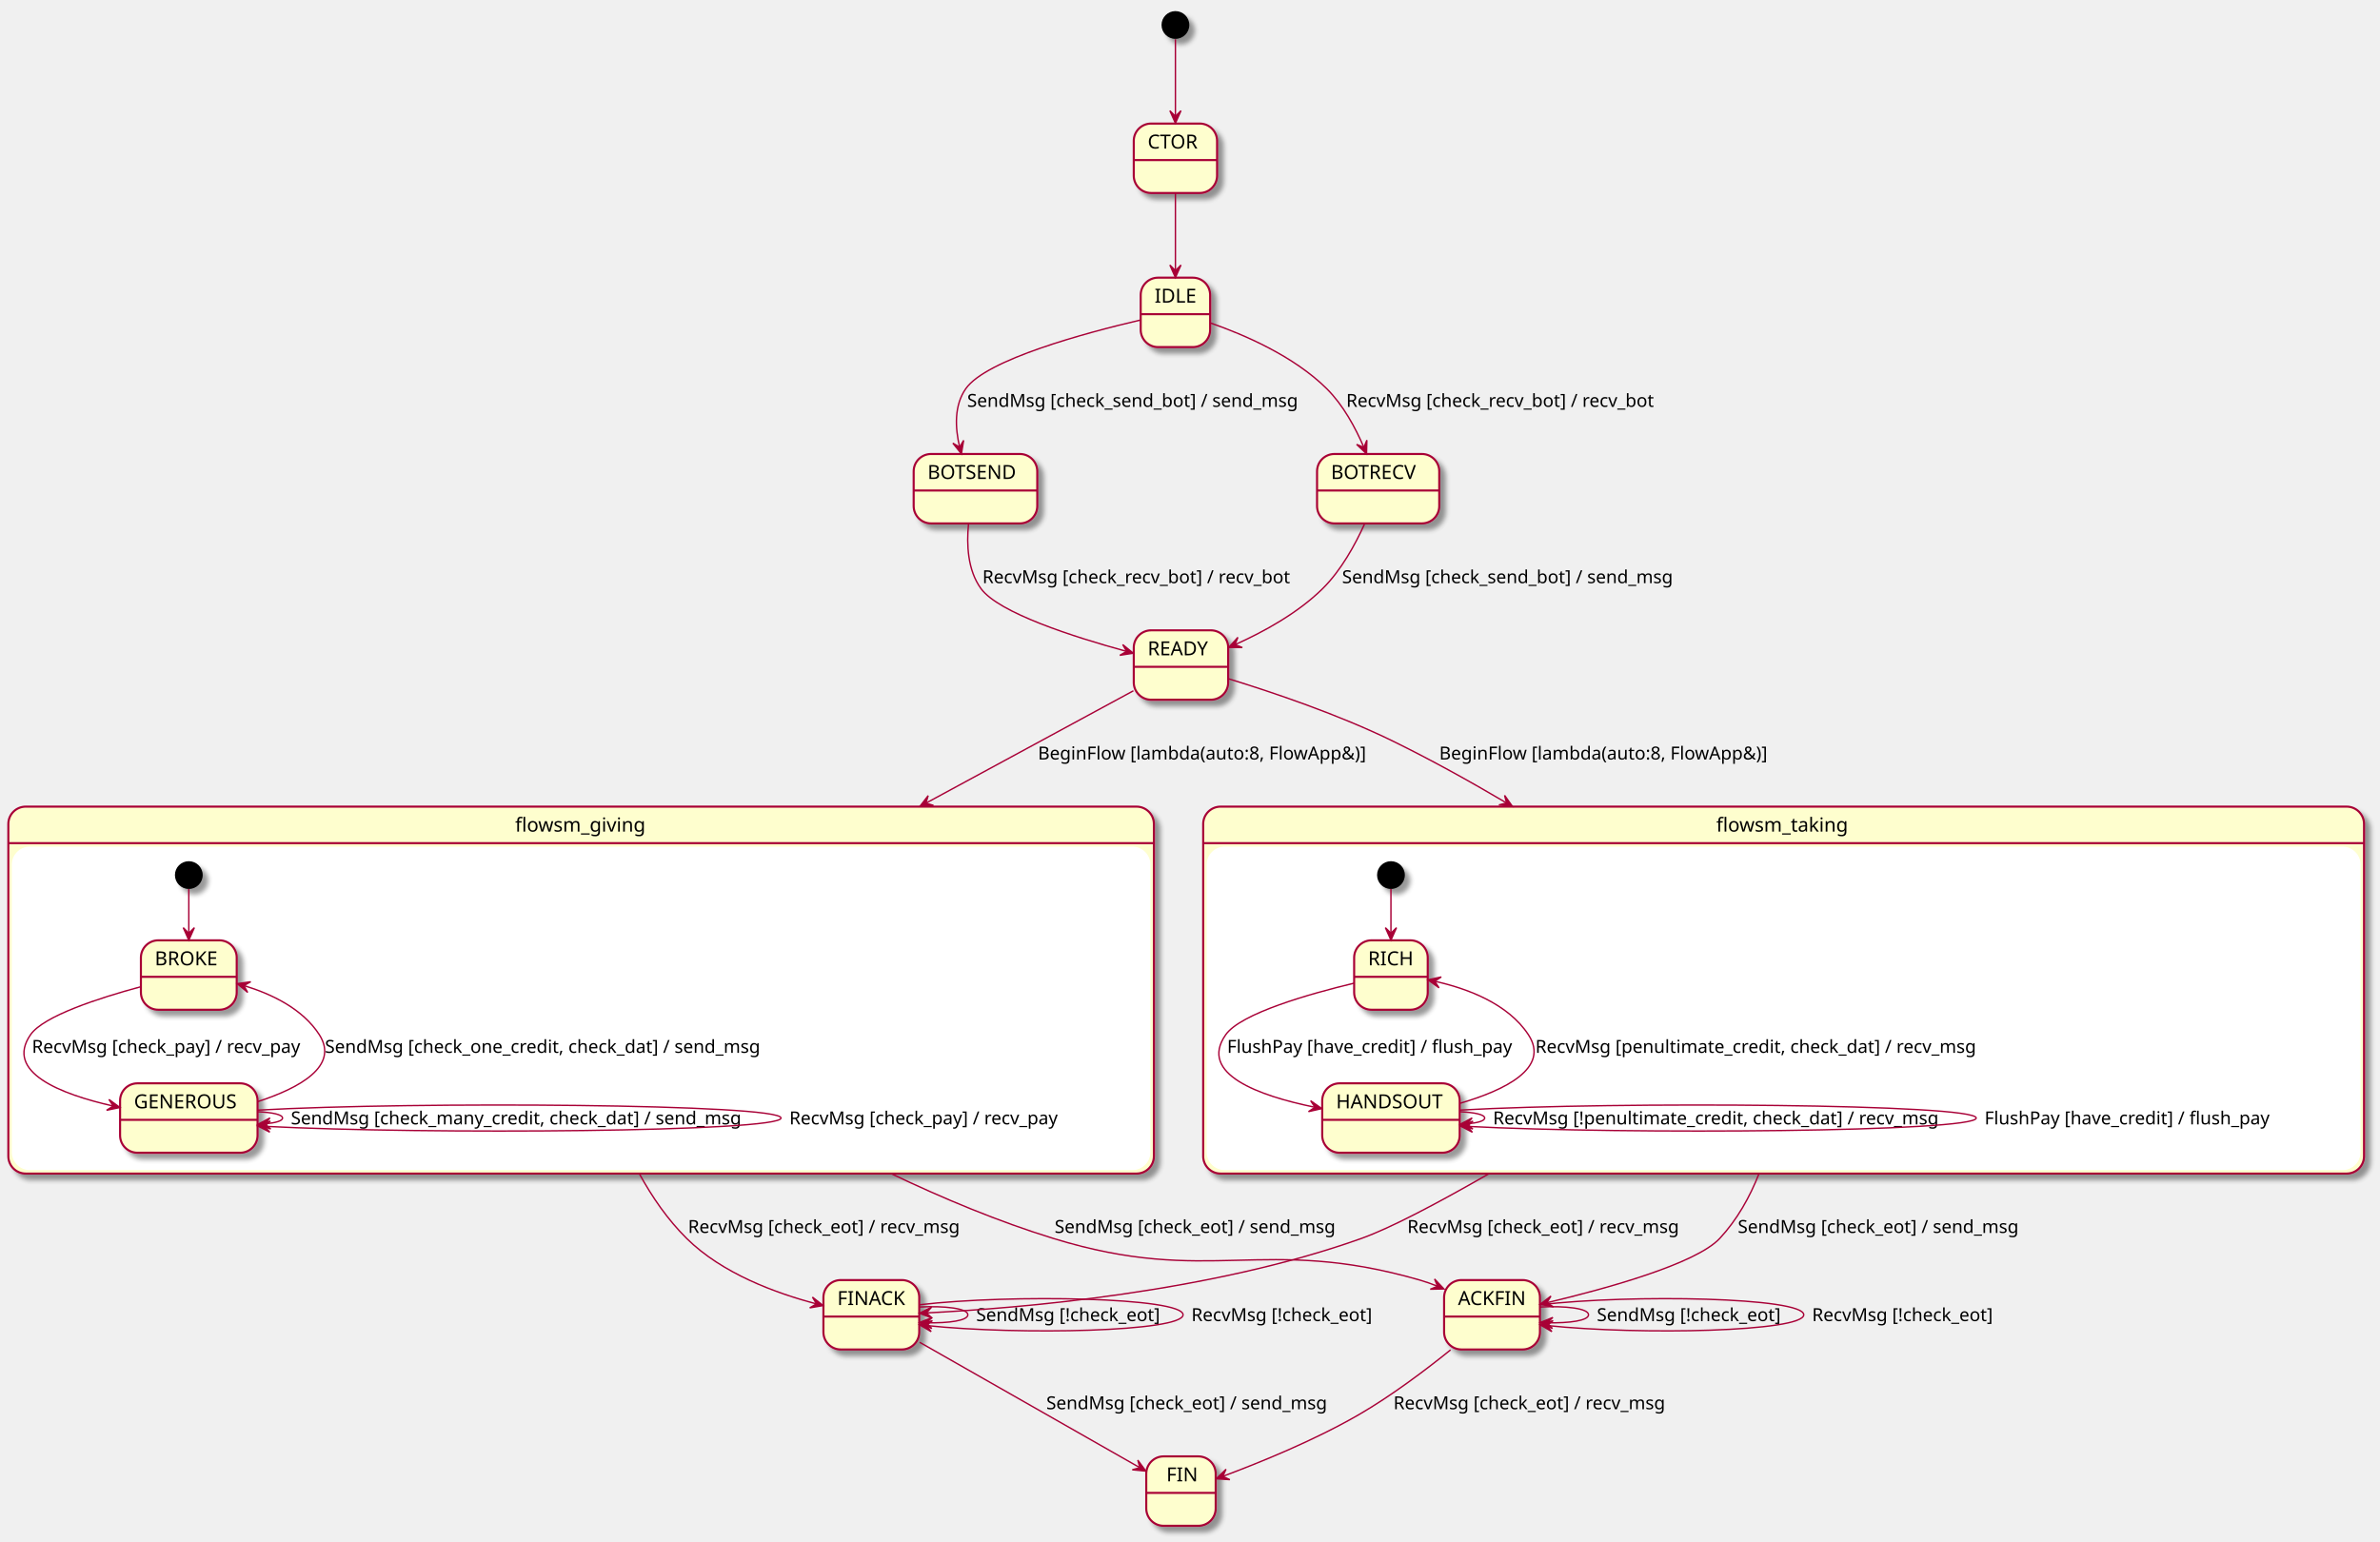
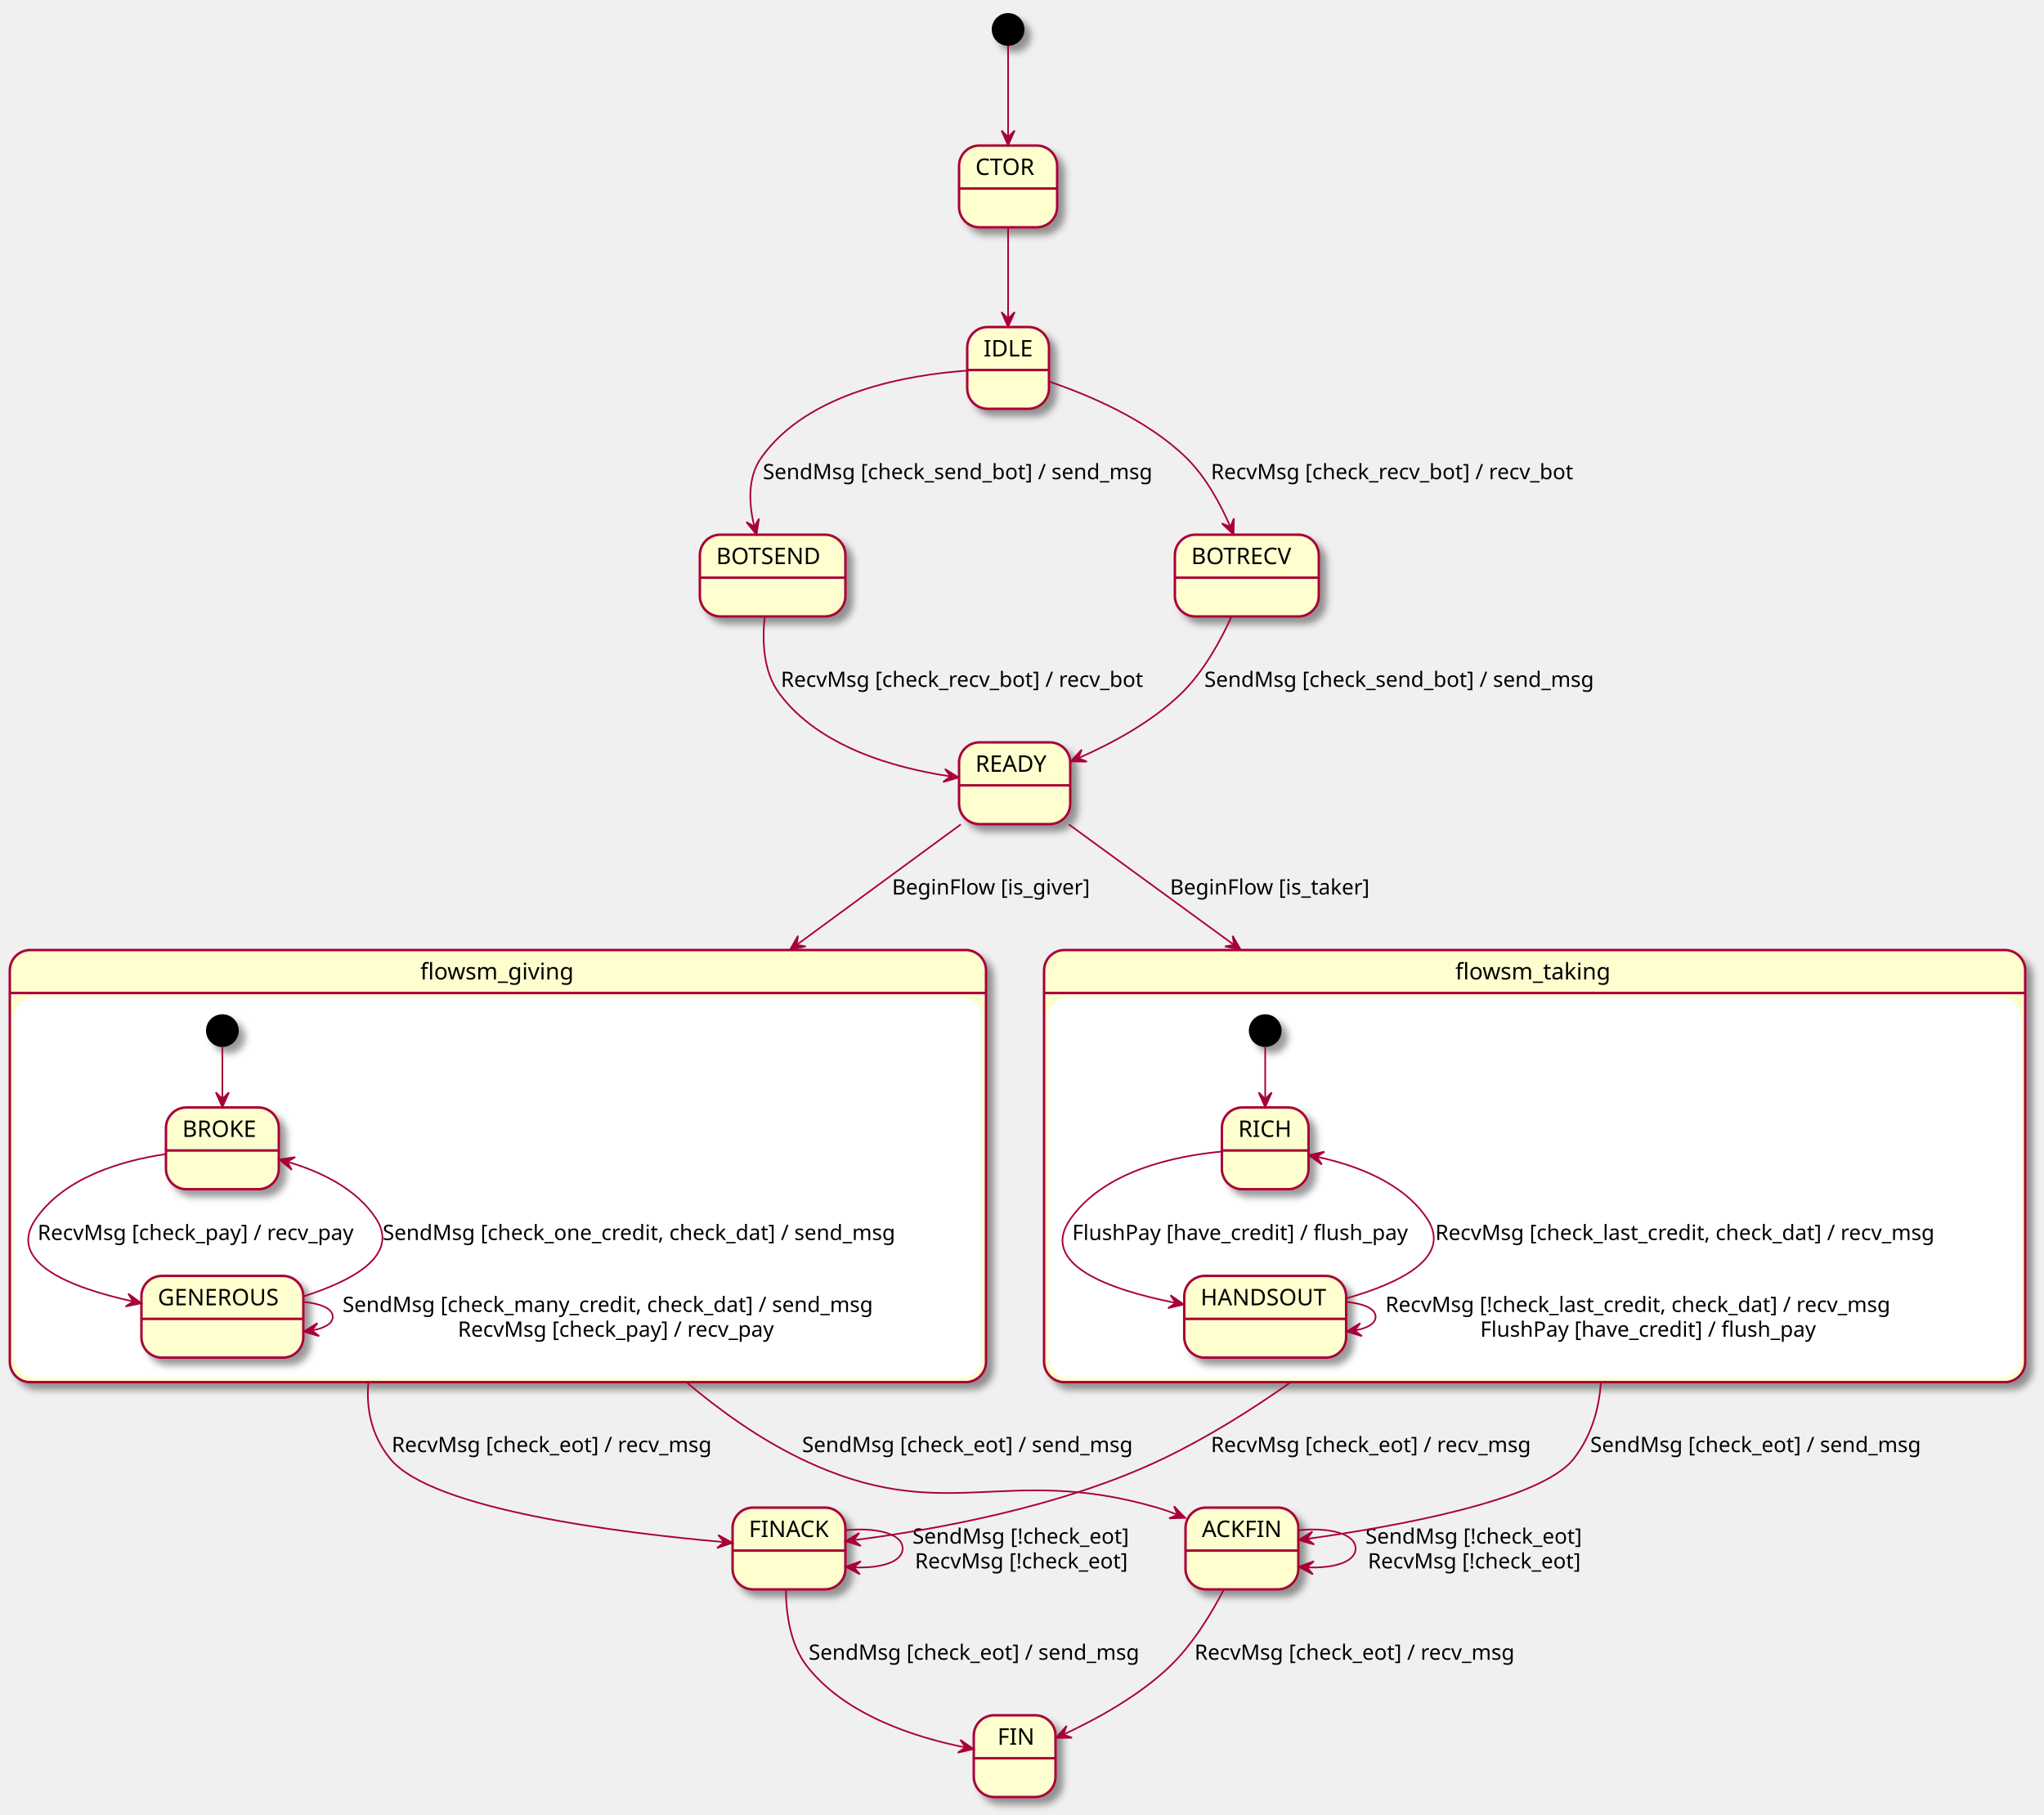
- <svg xmlns="http://www.w3.org/2000/svg" contentScriptType="application/ecmascript" contentStyleType="text/css" height="1110px" preserveAspectRatio="none" style="width:1714px;height:1110px;" version="1.1" viewBox="0 0 1714 1110" width="1714px" zoomAndPan="magnify">
+ <svg xmlns="http://www.w3.org/2000/svg" contentScriptType="application/ecmascript" contentStyleType="text/css" height="1110px" preserveAspectRatio="none" style="width:1250px;height:1110px;" version="1.1" viewBox="0 0 1250 1110" width="1250px" zoomAndPan="magnify">
  <defs>
-     <filter height="300%" id="f1aqvt05bvf37f" width="300%" x="-1" y="-1">
+     <filter height="300%" id="f1lobarn09f9cj" width="300%" x="-1" y="-1">
      <feGaussianBlur result="blurOut" stdDeviation="2.0" />
      <feColorMatrix in="blurOut" result="blurOut2" type="matrix" values="0 0 0 0 0 0 0 0 0 0 0 0 0 0 0 0 0 0 .4 0" />
      <feOffset dx="4.0" dy="4.0" in="blurOut2" result="blurOut3" />
      <feBlend in="SourceGraphic" in2="blurOut3" mode="normal" />
    </filter>
  </defs>
  <g>
-     <ellipse cx="846.5" cy="18" fill="#000000" filter="url(#f1aqvt05bvf37f)" rx="10" ry="10" style="stroke: none; stroke-width: 1.0;" />
-     <rect fill="#FEFECE" filter="url(#f1aqvt05bvf37f)" height="50" rx="12.5" ry="12.5" style="stroke: #A80036; stroke-width: 1.5;" width="60" x="816.5" y="89" />
-     <line style="stroke: #A80036; stroke-width: 1.5;" x1="816.5" x2="876.5" y1="115.297" y2="115.297" />
-     <text fill="#000000" font-family="sans-serif" font-size="14" lengthAdjust="spacingAndGlyphs" textLength="40" x="826.5" y="106.995">CTOR</text>
-     <rect fill="#FEFECE" filter="url(#f1aqvt05bvf37f)" height="50" rx="12.5" ry="12.5" style="stroke: #A80036; stroke-width: 1.5;" width="50" x="821.5" y="200" />
-     <line style="stroke: #A80036; stroke-width: 1.5;" x1="821.5" x2="871.5" y1="226.297" y2="226.297" />
-     <text fill="#000000" font-family="sans-serif" font-size="14" lengthAdjust="spacingAndGlyphs" textLength="30" x="831.5" y="217.995">IDLE</text>
-     <rect fill="#FEFECE" filter="url(#f1aqvt05bvf37f)" height="50" rx="12.5" ry="12.5" style="stroke: #A80036; stroke-width: 1.5;" width="89" x="658" y="327" />
-     <line style="stroke: #A80036; stroke-width: 1.5;" x1="658" x2="747" y1="353.297" y2="353.297" />
-     <text fill="#000000" font-family="sans-serif" font-size="14" lengthAdjust="spacingAndGlyphs" textLength="69" x="668" y="344.995">BOTSEND</text>
-     <rect fill="#FEFECE" filter="url(#f1aqvt05bvf37f)" height="50" rx="12.5" ry="12.5" style="stroke: #A80036; stroke-width: 1.5;" width="88" x="948.5" y="327" />
-     <line style="stroke: #A80036; stroke-width: 1.5;" x1="948.5" x2="1036.5" y1="353.297" y2="353.297" />
-     <text fill="#000000" font-family="sans-serif" font-size="14" lengthAdjust="spacingAndGlyphs" textLength="68" x="958.5" y="344.995">BOTRECV</text>
-     <rect fill="#FEFECE" filter="url(#f1aqvt05bvf37f)" height="50" rx="12.5" ry="12.5" style="stroke: #A80036; stroke-width: 1.5;" width="68" x="816.5" y="454" />
-     <line style="stroke: #A80036; stroke-width: 1.5;" x1="816.5" x2="884.5" y1="480.297" y2="480.297" />
-     <text fill="#000000" font-family="sans-serif" font-size="14" lengthAdjust="spacingAndGlyphs" textLength="48" x="826.5" y="471.995">READY</text>
-     <rect fill="#FEFECE" filter="url(#f1aqvt05bvf37f)" height="50" rx="12.5" ry="12.5" style="stroke: #A80036; stroke-width: 1.5;" width="69" x="593" y="922" />
-     <line style="stroke: #A80036; stroke-width: 1.5;" x1="593" x2="662" y1="948.297" y2="948.297" />
-     <text fill="#000000" font-family="sans-serif" font-size="14" lengthAdjust="spacingAndGlyphs" textLength="49" x="603" y="939.995">FINACK</text>
-     <rect fill="#FEFECE" filter="url(#f1aqvt05bvf37f)" height="50" rx="12.5" ry="12.5" style="stroke: #A80036; stroke-width: 1.5;" width="50" x="825.5" y="1049" />
-     <line style="stroke: #A80036; stroke-width: 1.5;" x1="825.5" x2="875.5" y1="1075.297" y2="1075.297" />
-     <text fill="#000000" font-family="sans-serif" font-size="14" lengthAdjust="spacingAndGlyphs" textLength="21" x="840" y="1066.995">FIN</text>
-     <rect fill="#FEFECE" filter="url(#f1aqvt05bvf37f)" height="50" rx="12.5" ry="12.5" style="stroke: #A80036; stroke-width: 1.5;" width="69" x="1040" y="922" />
-     <line style="stroke: #A80036; stroke-width: 1.5;" x1="1040" x2="1109" y1="948.297" y2="948.297" />
-     <text fill="#000000" font-family="sans-serif" font-size="14" lengthAdjust="spacingAndGlyphs" textLength="49" x="1050" y="939.995">ACKFIN</text>
-     <rect fill="#FEFECE" filter="url(#f1aqvt05bvf37f)" height="264.297" rx="12.5" ry="12.5" style="stroke: #A80036; stroke-width: 1.5;" width="825" x="6" y="581" />
-     <rect fill="#FFFFFF" height="232" rx="12.5" ry="12.5" style="stroke: #FFFFFF; stroke-width: 1.0;" width="819" x="9" y="610.297" />
-     <line style="stroke: #A80036; stroke-width: 1.5;" x1="6" x2="831" y1="607.297" y2="607.297" />
-     <text fill="#000000" font-family="sans-serif" font-size="14" lengthAdjust="spacingAndGlyphs" textLength="95" x="371" y="598.995">flowsm_giving</text>
-     <ellipse cx="135.976" cy="630.297" fill="#000000" filter="url(#f1aqvt05bvf37f)" rx="10" ry="10" style="stroke: none; stroke-width: 1.0;" />
-     <rect fill="#FEFECE" filter="url(#f1aqvt05bvf37f)" height="50" rx="12.5" ry="12.5" style="stroke: #A80036; stroke-width: 1.5;" width="69" x="101.476" y="677.297" />
-     <line style="stroke: #A80036; stroke-width: 1.5;" x1="101.476" x2="170.476" y1="703.594" y2="703.594" />
-     <text fill="#000000" font-family="sans-serif" font-size="14" lengthAdjust="spacingAndGlyphs" textLength="49" x="111.476" y="695.292">BROKE</text>
-     <rect fill="#FEFECE" filter="url(#f1aqvt05bvf37f)" height="50" rx="12.5" ry="12.5" style="stroke: #A80036; stroke-width: 1.5;" width="99" x="86.476" y="780.297" />
-     <line style="stroke: #A80036; stroke-width: 1.5;" x1="86.476" x2="185.476" y1="806.594" y2="806.594" />
-     <text fill="#000000" font-family="sans-serif" font-size="14" lengthAdjust="spacingAndGlyphs" textLength="79" x="96.476" y="798.292">GENEROUS</text>
-     <path d="M135.976,640.308 C135.976,648.551 135.976,660.687 135.976,672.04 " fill="none" id="*start*flowsm_giving-&gt;BROKE" style="stroke: #A80036; stroke-width: 1.0;" />
-     <polygon fill="#A80036" points="135.976,677.184,139.976,668.184,135.976,672.184,131.976,668.184,135.976,677.184" style="stroke: #A80036; stroke-width: 1.0;" />
-     <path d="M101.388,710.721 C71.383,718.811 31.331,731.77 21.976,745.297 C3.288,772.32 43.588,788.087 81.33,796.617 " fill="none" id="BROKE-&gt;GENEROUS" style="stroke: #A80036; stroke-width: 1.0;" />
-     <polygon fill="#A80036" points="86.392,797.723,78.453,791.895,81.508,796.656,76.746,799.711,86.392,797.723" style="stroke: #A80036; stroke-width: 1.0;" />
-     <text fill="#000000" font-family="sans-serif" font-size="13" lengthAdjust="spacingAndGlyphs" textLength="206" x="22.976" y="758.364">RecvMsg [check_pay] / recv_pay</text>
-     <path d="M185.727,793.448 C215.347,783.797 244.571,768.022 229.976,745.297 C217.997,726.644 195.691,715.98 175.814,709.938 " fill="none" id="GENEROUS-&gt;BROKE" style="stroke: #A80036; stroke-width: 1.0;" />
-     <polygon fill="#A80036" points="170.82,708.5,178.361,714.835,175.625,709.884,180.576,707.148,170.82,708.5" style="stroke: #A80036; stroke-width: 1.0;" />
-     <text fill="#000000" font-family="sans-serif" font-size="13" lengthAdjust="spacingAndGlyphs" textLength="335" x="233.976" y="758.364">SendMsg [check_one_credit, check_dat] / send_msg</text>
-     <path d="M185.722,800.774 C196.049,801.25 203.476,802.758 203.476,805.297 C203.476,807.4 198.383,808.795 190.767,809.483 " fill="none" id="GENEROUS-&gt;GENEROUS" style="stroke: #A80036; stroke-width: 1.0;" />
-     <polygon fill="#A80036" points="185.722,809.82,194.968,813.211,190.71,809.486,194.435,805.229,185.722,809.82" style="stroke: #A80036; stroke-width: 1.0;" />
-     <text fill="#000000" font-family="sans-serif" font-size="13" lengthAdjust="spacingAndGlyphs" textLength="347" x="209.476" y="809.864">SendMsg [check_many_credit, check_dat] / send_msg</text>
-     <path d="M185.509,799.607 C299.102,793.232 562.476,795.128 562.476,805.297 C562.476,815.316 306.762,817.305 190.596,811.262 " fill="none" id="GENEROUS-&gt;GENEROUS-1" style="stroke: #A80036; stroke-width: 1.0;" />
-     <polygon fill="#A80036" points="185.509,810.987,194.28,815.467,190.502,811.257,194.712,807.478,185.509,810.987" style="stroke: #A80036; stroke-width: 1.0;" />
-     <text fill="#000000" font-family="sans-serif" font-size="13" lengthAdjust="spacingAndGlyphs" textLength="206" x="568.476" y="809.864">RecvMsg [check_pay] / recv_pay</text>
-     <rect fill="#FEFECE" filter="url(#f1aqvt05bvf37f)" height="264.297" rx="12.5" ry="12.5" style="stroke: #A80036; stroke-width: 1.5;" width="836" x="866.5" y="581" />
-     <rect fill="#FFFFFF" height="232" rx="12.5" ry="12.5" style="stroke: #FFFFFF; stroke-width: 1.0;" width="830" x="869.5" y="610.297" />
-     <line style="stroke: #A80036; stroke-width: 1.5;" x1="866.5" x2="1702.5" y1="607.297" y2="607.297" />
-     <text fill="#000000" font-family="sans-serif" font-size="14" lengthAdjust="spacingAndGlyphs" textLength="97" x="1236" y="598.995">flowsm_taking</text>
-     <ellipse cx="1001.716" cy="630.297" fill="#000000" filter="url(#f1aqvt05bvf37f)" rx="10" ry="10" style="stroke: none; stroke-width: 1.0;" />
-     <rect fill="#FEFECE" filter="url(#f1aqvt05bvf37f)" height="50" rx="12.5" ry="12.5" style="stroke: #A80036; stroke-width: 1.5;" width="53" x="975.216" y="677.297" />
-     <line style="stroke: #A80036; stroke-width: 1.5;" x1="975.216" x2="1028.216" y1="703.594" y2="703.594" />
-     <text fill="#000000" font-family="sans-serif" font-size="14" lengthAdjust="spacingAndGlyphs" textLength="33" x="985.216" y="695.292">RICH</text>
-     <rect fill="#FEFECE" filter="url(#f1aqvt05bvf37f)" height="50" rx="12.5" ry="12.5" style="stroke: #A80036; stroke-width: 1.5;" width="99" x="952.216" y="780.297" />
-     <line style="stroke: #A80036; stroke-width: 1.5;" x1="952.216" x2="1051.216" y1="806.594" y2="806.594" />
-     <text fill="#000000" font-family="sans-serif" font-size="14" lengthAdjust="spacingAndGlyphs" textLength="79" x="962.216" y="798.292">HANDSOUT</text>
-     <path d="M1001.716,640.308 C1001.716,648.551 1001.716,660.687 1001.716,672.04 " fill="none" id="*start*flowsm_taking-&gt;RICH" style="stroke: #A80036; stroke-width: 1.0;" />
-     <polygon fill="#A80036" points="1001.716,677.184,1005.716,668.184,1001.716,672.184,997.716,668.184,1001.716,677.184" style="stroke: #A80036; stroke-width: 1.0;" />
-     <path d="M975.193,708.153 C943.557,715.739 893.57,729.834 882.716,745.297 C862.87,773.57 906.645,789.273 946.585,797.451 " fill="none" id="RICH-&gt;HANDSOUT" style="stroke: #A80036; stroke-width: 1.0;" />
-     <polygon fill="#A80036" points="951.936,798.507,943.881,792.839,947.03,797.538,942.331,800.688,951.936,798.507" style="stroke: #A80036; stroke-width: 1.0;" />
-     <text fill="#000000" font-family="sans-serif" font-size="13" lengthAdjust="spacingAndGlyphs" textLength="216" x="883.716" y="758.364">FlushPay [have_credit] / flush_pay</text>
-     <path d="M1051.433,794.691 C1083.511,785.345 1116.534,769.412 1100.716,745.297 C1085.906,722.718 1056.401,711.933 1033.437,706.82 " fill="none" id="HANDSOUT-&gt;RICH" style="stroke: #A80036; stroke-width: 1.0;" />
-     <polygon fill="#A80036" points="1028.348,705.754,1036.336,711.514,1033.241,706.779,1037.976,703.684,1028.348,705.754" style="stroke: #A80036; stroke-width: 1.0;" />
-     <text fill="#000000" font-family="sans-serif" font-size="13" lengthAdjust="spacingAndGlyphs" textLength="337" x="1105.716" y="758.364">RecvMsg [penultimate_credit, check_dat] / recv_msg</text>
-     <path d="M1051.461,800.774 C1061.789,801.25 1069.216,802.758 1069.216,805.297 C1069.216,807.4 1064.123,808.795 1056.507,809.483 " fill="none" id="HANDSOUT-&gt;HANDSOUT" style="stroke: #A80036; stroke-width: 1.0;" />
-     <polygon fill="#A80036" points="1051.461,809.82,1060.708,813.211,1056.45,809.486,1060.175,805.229,1051.461,809.82" style="stroke: #A80036; stroke-width: 1.0;" />
-     <text fill="#000000" font-family="sans-serif" font-size="13" lengthAdjust="spacingAndGlyphs" textLength="342" x="1075.216" y="809.864">RecvMsg [!penultimate_credit, check_dat] / recv_msg</text>
-     <path d="M1051.604,799.561 C1164.398,793.241 1423.216,795.153 1423.216,805.297 C1423.216,815.292 1171.925,817.295 1056.653,811.305 " fill="none" id="HANDSOUT-&gt;HANDSOUT-1" style="stroke: #A80036; stroke-width: 1.0;" />
-     <polygon fill="#A80036" points="1051.604,811.033,1060.375,815.512,1056.597,811.302,1060.806,807.523,1051.604,811.033" style="stroke: #A80036; stroke-width: 1.0;" />
-     <text fill="#000000" font-family="sans-serif" font-size="13" lengthAdjust="spacingAndGlyphs" textLength="216" x="1429.216" y="809.864">FlushPay [have_credit] / flush_pay</text>
-     <path d="M846.5,28.274 C846.5,41.361 846.5,64.555 846.5,83.521 " fill="none" id="*start-&gt;CTOR" style="stroke: #A80036; stroke-width: 1.0;" />
-     <polygon fill="#A80036" points="846.5,88.746,850.5,79.746,846.5,83.746,842.5,79.746,846.5,88.746" style="stroke: #A80036; stroke-width: 1.0;" />
-     <path d="M846.5,139.188 C846.5,155.65 846.5,177.246 846.5,194.654 " fill="none" id="CTOR-&gt;IDLE" style="stroke: #A80036; stroke-width: 1.0;" />
-     <polygon fill="#A80036" points="846.5,199.912,850.5,190.912,846.5,194.912,842.5,190.912,846.5,199.912" style="stroke: #A80036; stroke-width: 1.0;" />
-     <path d="M821.197,230.54 C782.176,239.654 710.26,258.915 695.5,280 C687.097,292.004 687.807,308.021 691.069,321.9 " fill="none" id="IDLE-&gt;BOTSEND" style="stroke: #A80036; stroke-width: 1.0;" />
-     <polygon fill="#A80036" points="692.375,326.906,693.974,317.188,691.113,322.067,686.233,319.206,692.375,326.906" style="stroke: #A80036; stroke-width: 1.0;" />
-     <text fill="#000000" font-family="sans-serif" font-size="13" lengthAdjust="spacingAndGlyphs" textLength="254" x="696.5" y="293.067">SendMsg [check_send_bot] / send_msg</text>
-     <path d="M871.741,232.637 C895.782,240.986 931.732,256.407 955.5,280 C967.329,291.742 976.139,308.056 982.188,322.187 " fill="none" id="IDLE-&gt;BOTRECV" style="stroke: #A80036; stroke-width: 1.0;" />
-     <polygon fill="#A80036" points="984.134,326.886,984.385,317.04,982.221,322.266,976.994,320.101,984.134,326.886" style="stroke: #A80036; stroke-width: 1.0;" />
-     <text fill="#000000" font-family="sans-serif" font-size="13" lengthAdjust="spacingAndGlyphs" textLength="236" x="969.5" y="293.067">RecvMsg [check_recv_bot] / recv_bot</text>
-     <path d="M697.512,377.261 C696.008,392.212 696.828,410.755 706.5,424 C719.225,441.426 773.058,458.722 811.16,469.137 " fill="none" id="BOTSEND-&gt;READY" style="stroke: #A80036; stroke-width: 1.0;" />
-     <polygon fill="#A80036" points="816.192,470.498,808.548,464.287,811.365,469.193,806.46,472.01,816.192,470.498" style="stroke: #A80036; stroke-width: 1.0;" />
-     <text fill="#000000" font-family="sans-serif" font-size="13" lengthAdjust="spacingAndGlyphs" textLength="236" x="707.5" y="420.067">RecvMsg [check_recv_bot] / recv_bot</text>
-     <path d="M982.736,377.32 C975.991,392.293 965.829,410.838 952.5,424 C934.666,441.611 910.035,455.106 889.445,464.321 " fill="none" id="BOTRECV-&gt;READY" style="stroke: #A80036; stroke-width: 1.0;" />
-     <polygon fill="#A80036" points="884.847,466.339,894.696,466.385,889.426,464.329,891.481,459.059,884.847,466.339" style="stroke: #A80036; stroke-width: 1.0;" />
-     <text fill="#000000" font-family="sans-serif" font-size="13" lengthAdjust="spacingAndGlyphs" textLength="254" x="966.5" y="420.067">SendMsg [check_send_bot] / send_msg</text>
-     <path d="M662.187,941.409 C680.45,940.505 697,942.368 697,947 C697,951.198 683.408,953.122 667.266,952.772 " fill="none" id="FINACK-&gt;FINACK" style="stroke: #A80036; stroke-width: 1.0;" />
-     <polygon fill="#A80036" points="662.187,952.591,671.038,956.91,667.184,952.769,671.324,948.915,662.187,952.591" style="stroke: #A80036; stroke-width: 1.0;" />
-     <text fill="#000000" font-family="sans-serif" font-size="13" lengthAdjust="spacingAndGlyphs" textLength="143" x="703" y="951.567">SendMsg [!check_eot]</text>
-     <path d="M662.104,939.803 C727.991,932.068 852,934.467 852,947 C852,959.215 734.209,961.804 667.232,954.766 " fill="none" id="FINACK-&gt;FINACK-1" style="stroke: #A80036; stroke-width: 1.0;" />
-     <polygon fill="#A80036" points="662.104,954.197,670.607,959.166,667.073,954.749,671.49,951.215,662.104,954.197" style="stroke: #A80036; stroke-width: 1.0;" />
-     <text fill="#000000" font-family="sans-serif" font-size="13" lengthAdjust="spacingAndGlyphs" textLength="140" x="858" y="951.567">RecvMsg [!check_eot]</text>
-     <path d="M662.344,966.844 C705.956,991.681 779.895,1033.79 820.897,1057.141 " fill="none" id="FINACK-&gt;FIN" style="stroke: #A80036; stroke-width: 1.0;" />
-     <polygon fill="#A80036" points="825.245,1059.617,819.404,1051.687,820.9,1057.142,815.444,1058.639,825.245,1059.617" style="stroke: #A80036; stroke-width: 1.0;" />
-     <text fill="#000000" font-family="sans-serif" font-size="13" lengthAdjust="spacingAndGlyphs" textLength="216" x="753.5" y="1015.067">SendMsg [check_eot] / send_msg</text>
-     <path d="M1109.187,941.409 C1127.45,940.505 1144,942.368 1144,947 C1144,951.198 1130.408,953.122 1114.266,952.772 " fill="none" id="ACKFIN-&gt;ACKFIN" style="stroke: #A80036; stroke-width: 1.0;" />
-     <polygon fill="#A80036" points="1109.187,952.591,1118.038,956.91,1114.184,952.769,1118.324,948.915,1109.187,952.591" style="stroke: #A80036; stroke-width: 1.0;" />
-     <text fill="#000000" font-family="sans-serif" font-size="13" lengthAdjust="spacingAndGlyphs" textLength="143" x="1150" y="951.567">SendMsg [!check_eot]</text>
-     <path d="M1109.104,939.803 C1174.991,932.068 1299,934.467 1299,947 C1299,959.215 1181.209,961.804 1114.232,954.766 " fill="none" id="ACKFIN-&gt;ACKFIN-1" style="stroke: #A80036; stroke-width: 1.0;" />
-     <polygon fill="#A80036" points="1109.104,954.197,1117.607,959.166,1114.073,954.749,1118.49,951.215,1109.104,954.197" style="stroke: #A80036; stroke-width: 1.0;" />
-     <text fill="#000000" font-family="sans-serif" font-size="13" lengthAdjust="spacingAndGlyphs" textLength="140" x="1305" y="951.567">RecvMsg [!check_eot]</text>
-     <path d="M1044.66,972.297 C1026.33,987.078 1001.94,1005.433 978.5,1019 C946.575,1037.477 907.26,1053.459 880.691,1063.361 " fill="none" id="ACKFIN-&gt;FIN" style="stroke: #A80036; stroke-width: 1.0;" />
-     <polygon fill="#A80036" points="875.883,1065.138,885.712,1065.77,880.573,1063.405,882.938,1058.266,875.883,1065.138" style="stroke: #A80036; stroke-width: 1.0;" />
-     <text fill="#000000" font-family="sans-serif" font-size="13" lengthAdjust="spacingAndGlyphs" textLength="209" x="1003.5" y="1015.067">RecvMsg [check_eot] / recv_msg</text>
-     <path d="M816.241,497.557 C782.058,516.073 726.231,546.313 667.067,578.359 " fill="none" id="READY-&gt;flowsm_giving" style="stroke: #A80036; stroke-width: 1.0;" />
-     <polygon fill="#A80036" points="662.437,580.867,672.256,580.098,666.833,578.486,668.445,573.064,662.437,580.867" style="stroke: #A80036; stroke-width: 1.0;" />
-     <text fill="#000000" font-family="sans-serif" font-size="13" lengthAdjust="spacingAndGlyphs" textLength="247" x="747.5" y="547.067">BeginFlow [lambda(auto:8, FlowApp&amp;)]</text>
-     <path d="M884.507,488.835 C916.11,498.527 964.095,514.666 1003.5,534 C1030.487,547.241 1058.097,562.483 1084.966,578.368 " fill="none" id="READY-&gt;flowsm_taking" style="stroke: #A80036; stroke-width: 1.0;" />
-     <polygon fill="#A80036" points="1089.271,580.923,1083.573,572.89,1084.971,578.371,1079.49,579.77,1089.271,580.923" style="stroke: #A80036; stroke-width: 1.0;" />
-     <text fill="#000000" font-family="sans-serif" font-size="13" lengthAdjust="spacingAndGlyphs" textLength="247" x="1036.5" y="547.067">BeginFlow [lambda(auto:8, FlowApp&amp;)]</text>
-     <path d="M641.165,845.053 C679.302,863.314 719.293,879.92 758.5,892 C871.353,926.771 909.032,889.292 1022.5,922 C1026.651,923.197 1030.879,924.699 1035.04,926.371 " fill="none" id="flowsm_giving-&gt;ACKFIN" style="stroke: #A80036; stroke-width: 1.0;" />
-     <polygon fill="#A80036" points="1039.886,928.404,1033.133,921.234,1035.275,926.47,1030.039,928.611,1039.886,928.404" style="stroke: #A80036; stroke-width: 1.0;" />
-     <text fill="#000000" font-family="sans-serif" font-size="13" lengthAdjust="spacingAndGlyphs" textLength="216" x="759.5" y="888.067">SendMsg [check_eot] / send_msg</text>
-     <path d="M460.339,845.233 C469.677,862.357 480.949,878.575 494.5,892 C520.006,917.268 558.78,931.498 587.892,939.12 " fill="none" id="flowsm_giving-&gt;FINACK" style="stroke: #A80036; stroke-width: 1.0;" />
-     <polygon fill="#A80036" points="592.843,940.378,585.105,934.285,587.997,939.147,583.135,942.039,592.843,940.378" style="stroke: #A80036; stroke-width: 1.0;" />
-     <text fill="#000000" font-family="sans-serif" font-size="13" lengthAdjust="spacingAndGlyphs" textLength="209" x="495.5" y="888.067">RecvMsg [check_eot] / recv_msg</text>
-     <path d="M1266.91,845.057 C1260.149,862.309 1250.958,878.61 1238.5,892 C1221.447,910.328 1157.047,928.111 1114.203,938.285 " fill="none" id="flowsm_taking-&gt;ACKFIN" style="stroke: #A80036; stroke-width: 1.0;" />
-     <polygon fill="#A80036" points="1109.09,939.488,1118.767,941.321,1113.957,938.343,1116.935,933.533,1109.09,939.488" style="stroke: #A80036; stroke-width: 1.0;" />
-     <text fill="#000000" font-family="sans-serif" font-size="13" lengthAdjust="spacingAndGlyphs" textLength="216" x="1251.5" y="888.067">SendMsg [check_eot] / send_msg</text>
-     <path d="M1072.831,845.098 C1035.315,866.685 1001.55,884.474 980.5,892 C871.497,930.971 733.806,942.352 667.194,945.658 " fill="none" id="flowsm_taking-&gt;FINACK" style="stroke: #A80036; stroke-width: 1.0;" />
-     <polygon fill="#A80036" points="662.134,945.9,671.316,949.465,667.129,945.661,670.933,941.474,662.134,945.9" style="stroke: #A80036; stroke-width: 1.0;" />
-     <text fill="#000000" font-family="sans-serif" font-size="13" lengthAdjust="spacingAndGlyphs" textLength="209" x="1013.5" y="888.067">RecvMsg [check_eot] / recv_msg</text>
+     <ellipse cx="616.5" cy="18" fill="#000000" filter="url(#f1lobarn09f9cj)" rx="10" ry="10" style="stroke: none; stroke-width: 1.0;" />
+     <rect fill="#FEFECE" filter="url(#f1lobarn09f9cj)" height="50" rx="12.5" ry="12.5" style="stroke: #A80036; stroke-width: 1.5;" width="60" x="586.5" y="89" />
+     <line style="stroke: #A80036; stroke-width: 1.5;" x1="586.5" x2="646.5" y1="115.297" y2="115.297" />
+     <text fill="#000000" font-family="sans-serif" font-size="14" lengthAdjust="spacingAndGlyphs" textLength="40" x="596.5" y="106.995">CTOR</text>
+     <rect fill="#FEFECE" filter="url(#f1lobarn09f9cj)" height="50" rx="12.5" ry="12.5" style="stroke: #A80036; stroke-width: 1.5;" width="50" x="591.5" y="200" />
+     <line style="stroke: #A80036; stroke-width: 1.5;" x1="591.5" x2="641.5" y1="226.297" y2="226.297" />
+     <text fill="#000000" font-family="sans-serif" font-size="14" lengthAdjust="spacingAndGlyphs" textLength="30" x="601.5" y="217.995">IDLE</text>
+     <rect fill="#FEFECE" filter="url(#f1lobarn09f9cj)" height="50" rx="12.5" ry="12.5" style="stroke: #A80036; stroke-width: 1.5;" width="89" x="428" y="327" />
+     <line style="stroke: #A80036; stroke-width: 1.5;" x1="428" x2="517" y1="353.297" y2="353.297" />
+     <text fill="#000000" font-family="sans-serif" font-size="14" lengthAdjust="spacingAndGlyphs" textLength="69" x="438" y="344.995">BOTSEND</text>
+     <rect fill="#FEFECE" filter="url(#f1lobarn09f9cj)" height="50" rx="12.5" ry="12.5" style="stroke: #A80036; stroke-width: 1.5;" width="88" x="718.5" y="327" />
+     <line style="stroke: #A80036; stroke-width: 1.5;" x1="718.5" x2="806.5" y1="353.297" y2="353.297" />
+     <text fill="#000000" font-family="sans-serif" font-size="14" lengthAdjust="spacingAndGlyphs" textLength="68" x="728.5" y="344.995">BOTRECV</text>
+     <rect fill="#FEFECE" filter="url(#f1lobarn09f9cj)" height="50" rx="12.5" ry="12.5" style="stroke: #A80036; stroke-width: 1.5;" width="68" x="586.5" y="454" />
+     <line style="stroke: #A80036; stroke-width: 1.5;" x1="586.5" x2="654.5" y1="480.297" y2="480.297" />
+     <text fill="#000000" font-family="sans-serif" font-size="14" lengthAdjust="spacingAndGlyphs" textLength="48" x="596.5" y="471.995">READY</text>
+     <rect fill="#FEFECE" filter="url(#f1lobarn09f9cj)" height="50" rx="12.5" ry="12.5" style="stroke: #A80036; stroke-width: 1.5;" width="69" x="448" y="922" />
+     <line style="stroke: #A80036; stroke-width: 1.5;" x1="448" x2="517" y1="948.297" y2="948.297" />
+     <text fill="#000000" font-family="sans-serif" font-size="14" lengthAdjust="spacingAndGlyphs" textLength="49" x="458" y="939.995">FINACK</text>
+     <rect fill="#FEFECE" filter="url(#f1lobarn09f9cj)" height="50" rx="12.5" ry="12.5" style="stroke: #A80036; stroke-width: 1.5;" width="50" x="595.5" y="1049" />
+     <line style="stroke: #A80036; stroke-width: 1.5;" x1="595.5" x2="645.5" y1="1075.297" y2="1075.297" />
+     <text fill="#000000" font-family="sans-serif" font-size="14" lengthAdjust="spacingAndGlyphs" textLength="21" x="610" y="1066.995">FIN</text>
+     <rect fill="#FEFECE" filter="url(#f1lobarn09f9cj)" height="50" rx="12.5" ry="12.5" style="stroke: #A80036; stroke-width: 1.5;" width="69" x="725" y="922" />
+     <line style="stroke: #A80036; stroke-width: 1.5;" x1="725" x2="794" y1="948.297" y2="948.297" />
+     <text fill="#000000" font-family="sans-serif" font-size="14" lengthAdjust="spacingAndGlyphs" textLength="49" x="735" y="939.995">ACKFIN</text>
+     <rect fill="#FEFECE" filter="url(#f1lobarn09f9cj)" height="264.297" rx="12.5" ry="12.5" style="stroke: #A80036; stroke-width: 1.5;" width="597" x="6" y="581" />
+     <rect fill="#FFFFFF" height="232" rx="12.5" ry="12.5" style="stroke: #FFFFFF; stroke-width: 1.0;" width="591" x="9" y="610.297" />
+     <line style="stroke: #A80036; stroke-width: 1.5;" x1="6" x2="603" y1="607.297" y2="607.297" />
+     <text fill="#000000" font-family="sans-serif" font-size="14" lengthAdjust="spacingAndGlyphs" textLength="95" x="257" y="598.995">flowsm_giving</text>
+     <ellipse cx="135.99" cy="630.297" fill="#000000" filter="url(#f1lobarn09f9cj)" rx="10" ry="10" style="stroke: none; stroke-width: 1.0;" />
+     <rect fill="#FEFECE" filter="url(#f1lobarn09f9cj)" height="50" rx="12.5" ry="12.5" style="stroke: #A80036; stroke-width: 1.5;" width="69" x="101.49" y="677.297" />
+     <line style="stroke: #A80036; stroke-width: 1.5;" x1="101.49" x2="170.49" y1="703.594" y2="703.594" />
+     <text fill="#000000" font-family="sans-serif" font-size="14" lengthAdjust="spacingAndGlyphs" textLength="49" x="111.49" y="695.292">BROKE</text>
+     <rect fill="#FEFECE" filter="url(#f1lobarn09f9cj)" height="50" rx="12.5" ry="12.5" style="stroke: #A80036; stroke-width: 1.5;" width="99" x="86.49" y="780.297" />
+     <line style="stroke: #A80036; stroke-width: 1.5;" x1="86.49" x2="185.49" y1="806.594" y2="806.594" />
+     <text fill="#000000" font-family="sans-serif" font-size="14" lengthAdjust="spacingAndGlyphs" textLength="79" x="96.49" y="798.292">GENEROUS</text>
+     <path d="M135.99,640.447 C135.99,648.487 135.99,660.627 135.99,671.947 " fill="none" id="*start*flowsm_giving-&gt;BROKE" style="stroke: #A80036; stroke-width: 1.0;" />
+     <polygon fill="#A80036" points="135.99,677.077,139.99,668.077,135.99,672.077,131.99,668.077,135.99,677.077" style="stroke: #A80036; stroke-width: 1.0;" />
+     <path d="M101.23,705.827 C74.68,709.787 39.73,719.867 21.99,745.297 C3.27,772.147 43.57,787.617 81.33,795.917 " fill="none" id="BROKE-&gt;GENEROUS" style="stroke: #A80036; stroke-width: 1.0;" />
+     <polygon fill="#A80036" points="86.39,796.987,78.42,791.201,81.499,795.946,76.754,799.026,86.39,796.987" style="stroke: #A80036; stroke-width: 1.0;" />
+     <text fill="#000000" font-family="sans-serif" font-size="13" lengthAdjust="spacingAndGlyphs" textLength="206" x="22.99" y="758.364">RecvMsg [check_pay] / recv_pay</text>
+     <path d="M185.76,792.777 C215.39,783.347 244.62,767.847 229.99,745.297 C217.98,726.767 195.67,716.347 175.8,710.517 " fill="none" id="GENEROUS-&gt;BROKE" style="stroke: #A80036; stroke-width: 1.0;" />
+     <polygon fill="#A80036" points="170.81,709.127,178.409,715.392,175.627,710.467,180.553,707.685,170.81,709.127" style="stroke: #A80036; stroke-width: 1.0;" />
+     <text fill="#000000" font-family="sans-serif" font-size="13" lengthAdjust="spacingAndGlyphs" textLength="335" x="233.99" y="758.364">SendMsg [check_one_credit, check_dat] / send_msg</text>
+     <path d="M185.74,796.247 C196.06,797.207 203.49,800.217 203.49,805.297 C203.49,809.507 198.4,812.297 190.78,813.667 " fill="none" id="GENEROUS-&gt;GENEROUS" style="stroke: #A80036; stroke-width: 1.0;" />
+     <polygon fill="#A80036" points="185.74,814.347,195.188,817.129,190.697,813.69,194.136,809.199,185.74,814.347" style="stroke: #A80036; stroke-width: 1.0;" />
+     <text fill="#000000" font-family="sans-serif" font-size="13" lengthAdjust="spacingAndGlyphs" textLength="347" x="209.49" y="802.364">SendMsg [check_many_credit, check_dat] / send_msg</text>
+     <text fill="#000000" font-family="sans-serif" font-size="13" lengthAdjust="spacingAndGlyphs" textLength="206" x="279.99" y="817.497">RecvMsg [check_pay] / recv_pay</text>
+     <rect fill="#FEFECE" filter="url(#f1lobarn09f9cj)" height="264.297" rx="12.5" ry="12.5" style="stroke: #A80036; stroke-width: 1.5;" width="600" x="638.5" y="581" />
+     <rect fill="#FFFFFF" height="232" rx="12.5" ry="12.5" style="stroke: #FFFFFF; stroke-width: 1.0;" width="594" x="641.5" y="610.297" />
+     <line style="stroke: #A80036; stroke-width: 1.5;" x1="638.5" x2="1238.5" y1="607.297" y2="607.297" />
+     <text fill="#000000" font-family="sans-serif" font-size="14" lengthAdjust="spacingAndGlyphs" textLength="97" x="890" y="598.995">flowsm_taking</text>
+     <ellipse cx="773.73" cy="630.297" fill="#000000" filter="url(#f1lobarn09f9cj)" rx="10" ry="10" style="stroke: none; stroke-width: 1.0;" />
+     <rect fill="#FEFECE" filter="url(#f1lobarn09f9cj)" height="50" rx="12.5" ry="12.5" style="stroke: #A80036; stroke-width: 1.5;" width="53" x="747.23" y="677.297" />
+     <line style="stroke: #A80036; stroke-width: 1.5;" x1="747.23" x2="800.23" y1="703.594" y2="703.594" />
+     <text fill="#000000" font-family="sans-serif" font-size="14" lengthAdjust="spacingAndGlyphs" textLength="33" x="757.23" y="695.292">RICH</text>
+     <rect fill="#FEFECE" filter="url(#f1lobarn09f9cj)" height="50" rx="12.5" ry="12.5" style="stroke: #A80036; stroke-width: 1.5;" width="99" x="724.23" y="780.297" />
+     <line style="stroke: #A80036; stroke-width: 1.5;" x1="724.23" x2="823.23" y1="806.594" y2="806.594" />
+     <text fill="#000000" font-family="sans-serif" font-size="14" lengthAdjust="spacingAndGlyphs" textLength="79" x="734.23" y="798.292">HANDSOUT</text>
+     <path d="M773.73,640.447 C773.73,648.487 773.73,660.627 773.73,671.947 " fill="none" id="*start*flowsm_taking-&gt;RICH" style="stroke: #A80036; stroke-width: 1.0;" />
+     <polygon fill="#A80036" points="773.73,677.077,777.73,668.077,773.73,672.077,769.73,668.077,773.73,677.077" style="stroke: #A80036; stroke-width: 1.0;" />
+     <path d="M747.23,704.257 C719.01,706.867 675.61,715.787 654.73,745.297 C634.85,773.397 678.63,788.787 718.58,796.737 " fill="none" id="RICH-&gt;HANDSOUT" style="stroke: #A80036; stroke-width: 1.0;" />
+     <polygon fill="#A80036" points="723.93,797.767,715.845,792.143,719.02,796.825,714.337,799.999,723.93,797.767" style="stroke: #A80036; stroke-width: 1.0;" />
+     <text fill="#000000" font-family="sans-serif" font-size="13" lengthAdjust="spacingAndGlyphs" textLength="216" x="655.73" y="758.364">FlushPay [have_credit] / flush_pay</text>
+     <path d="M823.47,793.997 C855.56,784.877 888.58,769.237 872.73,745.297 C857.88,722.867 828.38,712.377 805.43,707.497 " fill="none" id="HANDSOUT-&gt;RICH" style="stroke: #A80036; stroke-width: 1.0;" />
+     <polygon fill="#A80036" points="800.34,706.487,808.374,712.183,805.242,707.473,809.952,704.34,800.34,706.487" style="stroke: #A80036; stroke-width: 1.0;" />
+     <text fill="#000000" font-family="sans-serif" font-size="13" lengthAdjust="spacingAndGlyphs" textLength="327" x="877.73" y="758.364">RecvMsg [check_last_credit, check_dat] / recv_msg</text>
+     <path d="M823.48,796.247 C833.81,797.207 841.23,800.217 841.23,805.297 C841.23,809.507 836.14,812.297 828.52,813.667 " fill="none" id="HANDSOUT-&gt;HANDSOUT" style="stroke: #A80036; stroke-width: 1.0;" />
+     <polygon fill="#A80036" points="823.48,814.347,832.928,817.129,828.437,813.69,831.876,809.199,823.48,814.347" style="stroke: #A80036; stroke-width: 1.0;" />
+     <text fill="#000000" font-family="sans-serif" font-size="13" lengthAdjust="spacingAndGlyphs" textLength="332" x="847.23" y="802.364">RecvMsg [!check_last_credit, check_dat] / recv_msg</text>
+     <text fill="#000000" font-family="sans-serif" font-size="13" lengthAdjust="spacingAndGlyphs" textLength="216" x="905.23" y="817.497">FlushPay [have_credit] / flush_pay</text>
+     <path d="M616.5,28.01 C616.5,40.7 616.5,64.41 616.5,83.57 " fill="none" id="*start-&gt;CTOR" style="stroke: #A80036; stroke-width: 1.0;" />
+     <polygon fill="#A80036" points="616.5,88.84,620.5,79.84,616.5,83.84,612.5,79.84,616.5,88.84" style="stroke: #A80036; stroke-width: 1.0;" />
+     <path d="M616.5,139.19 C616.5,155.56 616.5,177.28 616.5,194.64 " fill="none" id="CTOR-&gt;IDLE" style="stroke: #A80036; stroke-width: 1.0;" />
+     <polygon fill="#A80036" points="616.5,199.88,620.5,190.88,616.5,194.88,612.5,190.88,616.5,199.88" style="stroke: #A80036; stroke-width: 1.0;" />
+     <path d="M591.23,226.68 C556.24,229.15 494.12,239.37 465.5,280 C457.05,291.99 457.92,308.09 461.29,321.92 " fill="none" id="IDLE-&gt;BOTSEND" style="stroke: #A80036; stroke-width: 1.0;" />
+     <polygon fill="#A80036" points="462.63,326.91,464.153,317.18,461.33,322.082,456.428,319.259,462.63,326.91" style="stroke: #A80036; stroke-width: 1.0;" />
+     <text fill="#000000" font-family="sans-serif" font-size="13" lengthAdjust="spacingAndGlyphs" textLength="254" x="466.5" y="293.067">SendMsg [check_send_bot] / send_msg</text>
+     <path d="M641.71,233.42 C665.73,241.55 701.67,256.65 725.5,280 C737.45,291.71 746.35,308.11 752.41,322.2 " fill="none" id="IDLE-&gt;BOTRECV" style="stroke: #A80036; stroke-width: 1.0;" />
+     <polygon fill="#A80036" points="754.36,326.88,754.606,317.034,752.444,322.262,747.217,320.1,754.36,326.88" style="stroke: #A80036; stroke-width: 1.0;" />
+     <text fill="#000000" font-family="sans-serif" font-size="13" lengthAdjust="spacingAndGlyphs" textLength="236" x="740.5" y="293.067">RecvMsg [check_recv_bot] / recv_bot</text>
+     <path d="M467.65,377.26 C466.07,392.13 466.77,410.77 476.5,424 C500.68,456.87 547.31,469.74 580.96,474.77 " fill="none" id="BOTSEND-&gt;READY" style="stroke: #A80036; stroke-width: 1.0;" />
+     <polygon fill="#A80036" points="586.25,475.52,577.9,470.298,581.299,474.819,576.778,478.219,586.25,475.52" style="stroke: #A80036; stroke-width: 1.0;" />
+     <text fill="#000000" font-family="sans-serif" font-size="13" lengthAdjust="spacingAndGlyphs" textLength="236" x="477.5" y="420.067">RecvMsg [check_recv_bot] / recv_bot</text>
+     <path d="M753.01,377.33 C746.25,392.22 735.98,410.87 722.5,424 C704.62,441.42 679.99,454.67 659.41,463.69 " fill="none" id="BOTRECV-&gt;READY" style="stroke: #A80036; stroke-width: 1.0;" />
+     <polygon fill="#A80036" points="654.81,465.66,664.658,465.791,659.406,463.69,661.507,458.438,654.81,465.66" style="stroke: #A80036; stroke-width: 1.0;" />
+     <text fill="#000000" font-family="sans-serif" font-size="13" lengthAdjust="spacingAndGlyphs" textLength="254" x="736.5" y="420.067">SendMsg [check_send_bot] / send_msg</text>
+     <path d="M517.19,935.82 C535.45,934.01 552,937.74 552,947 C552,955.4 538.41,959.24 522.27,958.54 " fill="none" id="FINACK-&gt;FINACK" style="stroke: #A80036; stroke-width: 1.0;" />
+     <polygon fill="#A80036" points="517.19,958.18,525.881,962.813,522.177,958.537,526.453,954.833,517.19,958.18" style="stroke: #A80036; stroke-width: 1.0;" />
+     <text fill="#000000" font-family="sans-serif" font-size="13" lengthAdjust="spacingAndGlyphs" textLength="143" x="558" y="944.067">SendMsg [!check_eot]</text>
+     <text fill="#000000" font-family="sans-serif" font-size="13" lengthAdjust="spacingAndGlyphs" textLength="140" x="559.5" y="959.2">RecvMsg [!check_eot]</text>
+     <path d="M480.62,972.02 C480.7,986.97 483.24,1005.81 493.5,1019 C517.07,1049.3 560.89,1062.82 590.37,1068.7 " fill="none" id="FINACK-&gt;FIN" style="stroke: #A80036; stroke-width: 1.0;" />
+     <polygon fill="#A80036" points="595.34,1069.65,587.255,1064.026,590.43,1068.708,585.747,1071.882,595.34,1069.65" style="stroke: #A80036; stroke-width: 1.0;" />
+     <text fill="#000000" font-family="sans-serif" font-size="13" lengthAdjust="spacingAndGlyphs" textLength="216" x="494.5" y="1015.067">SendMsg [check_eot] / send_msg</text>
+     <path d="M794.19,935.82 C812.45,934.01 829,937.74 829,947 C829,955.4 815.41,959.24 799.27,958.54 " fill="none" id="ACKFIN-&gt;ACKFIN" style="stroke: #A80036; stroke-width: 1.0;" />
+     <polygon fill="#A80036" points="794.19,958.18,802.881,962.813,799.177,958.537,803.453,954.833,794.19,958.18" style="stroke: #A80036; stroke-width: 1.0;" />
+     <text fill="#000000" font-family="sans-serif" font-size="13" lengthAdjust="spacingAndGlyphs" textLength="143" x="835" y="944.067">SendMsg [!check_eot]</text>
+     <text fill="#000000" font-family="sans-serif" font-size="13" lengthAdjust="spacingAndGlyphs" textLength="140" x="836.5" y="959.2">RecvMsg [!check_eot]</text>
+     <path d="M748.41,972.16 C740.73,986.98 729.39,1005.62 715.5,1019 C696.65,1037.15 670.53,1051.42 650.45,1060.72 " fill="none" id="ACKFIN-&gt;FIN" style="stroke: #A80036; stroke-width: 1.0;" />
+     <polygon fill="#A80036" points="645.74,1062.86,655.588,1062.766,650.289,1060.786,652.269,1055.487,645.74,1062.86" style="stroke: #A80036; stroke-width: 1.0;" />
+     <text fill="#000000" font-family="sans-serif" font-size="13" lengthAdjust="spacingAndGlyphs" textLength="209" x="730.5" y="1015.067">RecvMsg [check_eot] / recv_msg</text>
+     <path d="M587.58,504.17 C562.56,522.54 525.97,549.4 487.35,577.75 " fill="none" id="READY-&gt;flowsm_giving" style="stroke: #A80036; stroke-width: 1.0;" />
+     <polygon fill="#A80036" points="483.12,580.86,492.742,578.759,487.151,577.901,488.008,572.31,483.12,580.86" style="stroke: #A80036; stroke-width: 1.0;" />
+     <text fill="#000000" font-family="sans-serif" font-size="13" lengthAdjust="spacingAndGlyphs" textLength="125" x="545.5" y="547.067">BeginFlow [is_giver]</text>
+     <path d="M653.63,504.17 C678.8,522.54 715.62,549.4 754.49,577.75 " fill="none" id="READY-&gt;flowsm_taking" style="stroke: #A80036; stroke-width: 1.0;" />
+     <polygon fill="#A80036" points="758.75,580.86,753.828,572.329,754.708,577.917,749.12,578.797,758.75,580.86" style="stroke: #A80036; stroke-width: 1.0;" />
+     <text fill="#000000" font-family="sans-serif" font-size="13" lengthAdjust="spacingAndGlyphs" textLength="127" x="715.5" y="547.067">BeginFlow [is_taker]</text>
+     <path d="M419.62,845.19 C441.15,863.42 464.73,879.99 489.5,892 C577.5,934.67 613.63,894.54 707.5,922 C711.62,923.2 715.82,924.68 719.97,926.31 " fill="none" id="flowsm_giving-&gt;ACKFIN" style="stroke: #A80036; stroke-width: 1.0;" />
+     <polygon fill="#A80036" points="724.8,928.28,717.974,921.18,720.169,926.394,714.956,928.589,724.8,928.28" style="stroke: #A80036; stroke-width: 1.0;" />
+     <text fill="#000000" font-family="sans-serif" font-size="13" lengthAdjust="spacingAndGlyphs" textLength="216" x="490.5" y="888.067">SendMsg [check_eot] / send_msg</text>
+     <path d="M225.3,845.2 C223.79,861.88 227.25,877.99 238.5,892 C263.66,923.34 380.23,937.6 442.7,943.09 " fill="none" id="flowsm_giving-&gt;FINACK" style="stroke: #A80036; stroke-width: 1.0;" />
+     <polygon fill="#A80036" points="447.84,943.53,439.216,938.774,442.858,943.102,438.531,946.745,447.84,943.53" style="stroke: #A80036; stroke-width: 1.0;" />
+     <text fill="#000000" font-family="sans-serif" font-size="13" lengthAdjust="spacingAndGlyphs" textLength="209" x="239.5" y="888.067">RecvMsg [check_eot] / recv_msg</text>
+     <path d="M979.02,845.28 C977.89,862.14 973.05,878.28 962.5,892 C942.74,917.7 852.54,933.74 799.25,941.15 " fill="none" id="flowsm_taking-&gt;ACKFIN" style="stroke: #A80036; stroke-width: 1.0;" />
+     <polygon fill="#A80036" points="794.22,941.84,803.683,944.569,799.173,941.155,802.587,936.644,794.22,941.84" style="stroke: #A80036; stroke-width: 1.0;" />
+     <text fill="#000000" font-family="sans-serif" font-size="13" lengthAdjust="spacingAndGlyphs" textLength="216" x="972.5" y="888.067">SendMsg [check_eot] / send_msg</text>
+     <path d="M789.74,845.02 C764.76,862.7 738.24,879.14 711.5,892 C649.17,921.98 569.1,935.92 522.04,941.93 " fill="none" id="flowsm_taking-&gt;FINACK" style="stroke: #A80036; stroke-width: 1.0;" />
+     <polygon fill="#A80036" points="517.03,942.56,526.454,945.423,521.992,941.945,525.47,937.484,517.03,942.56" style="stroke: #A80036; stroke-width: 1.0;" />
+     <text fill="#000000" font-family="sans-serif" font-size="13" lengthAdjust="spacingAndGlyphs" textLength="209" x="740.5" y="888.067">RecvMsg [check_eot] / recv_msg</text>
  </g>
</svg>
